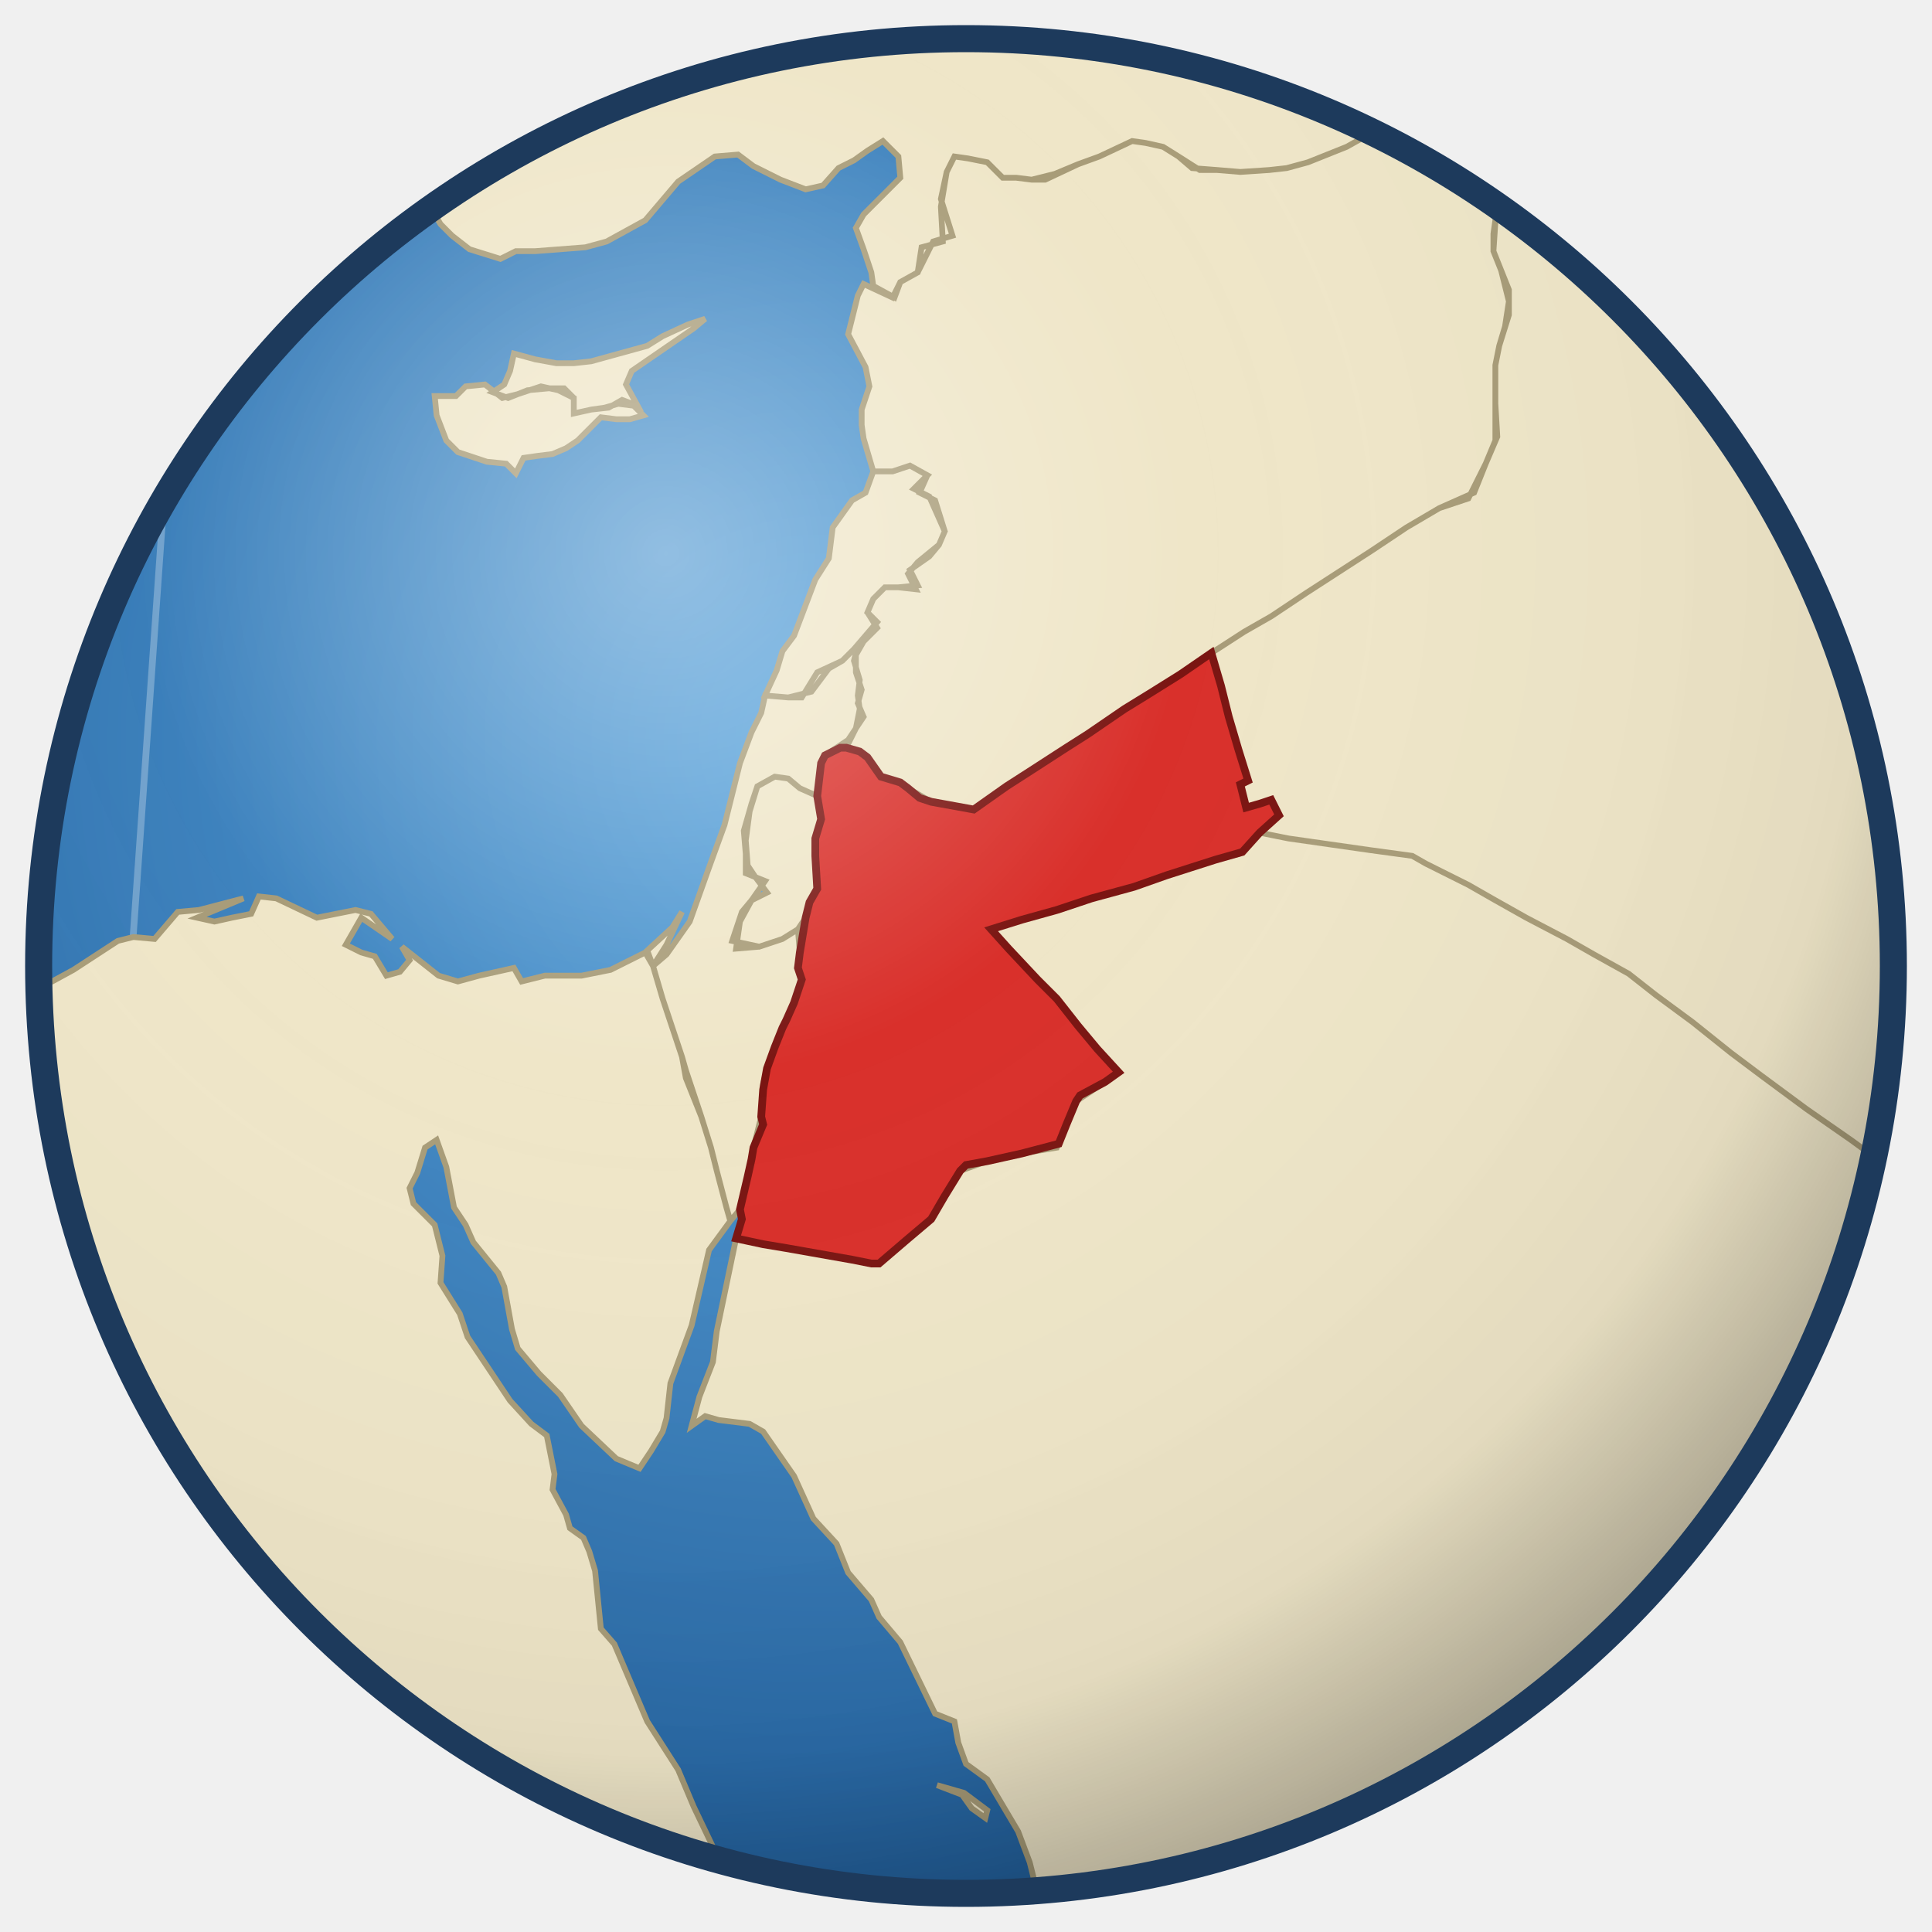
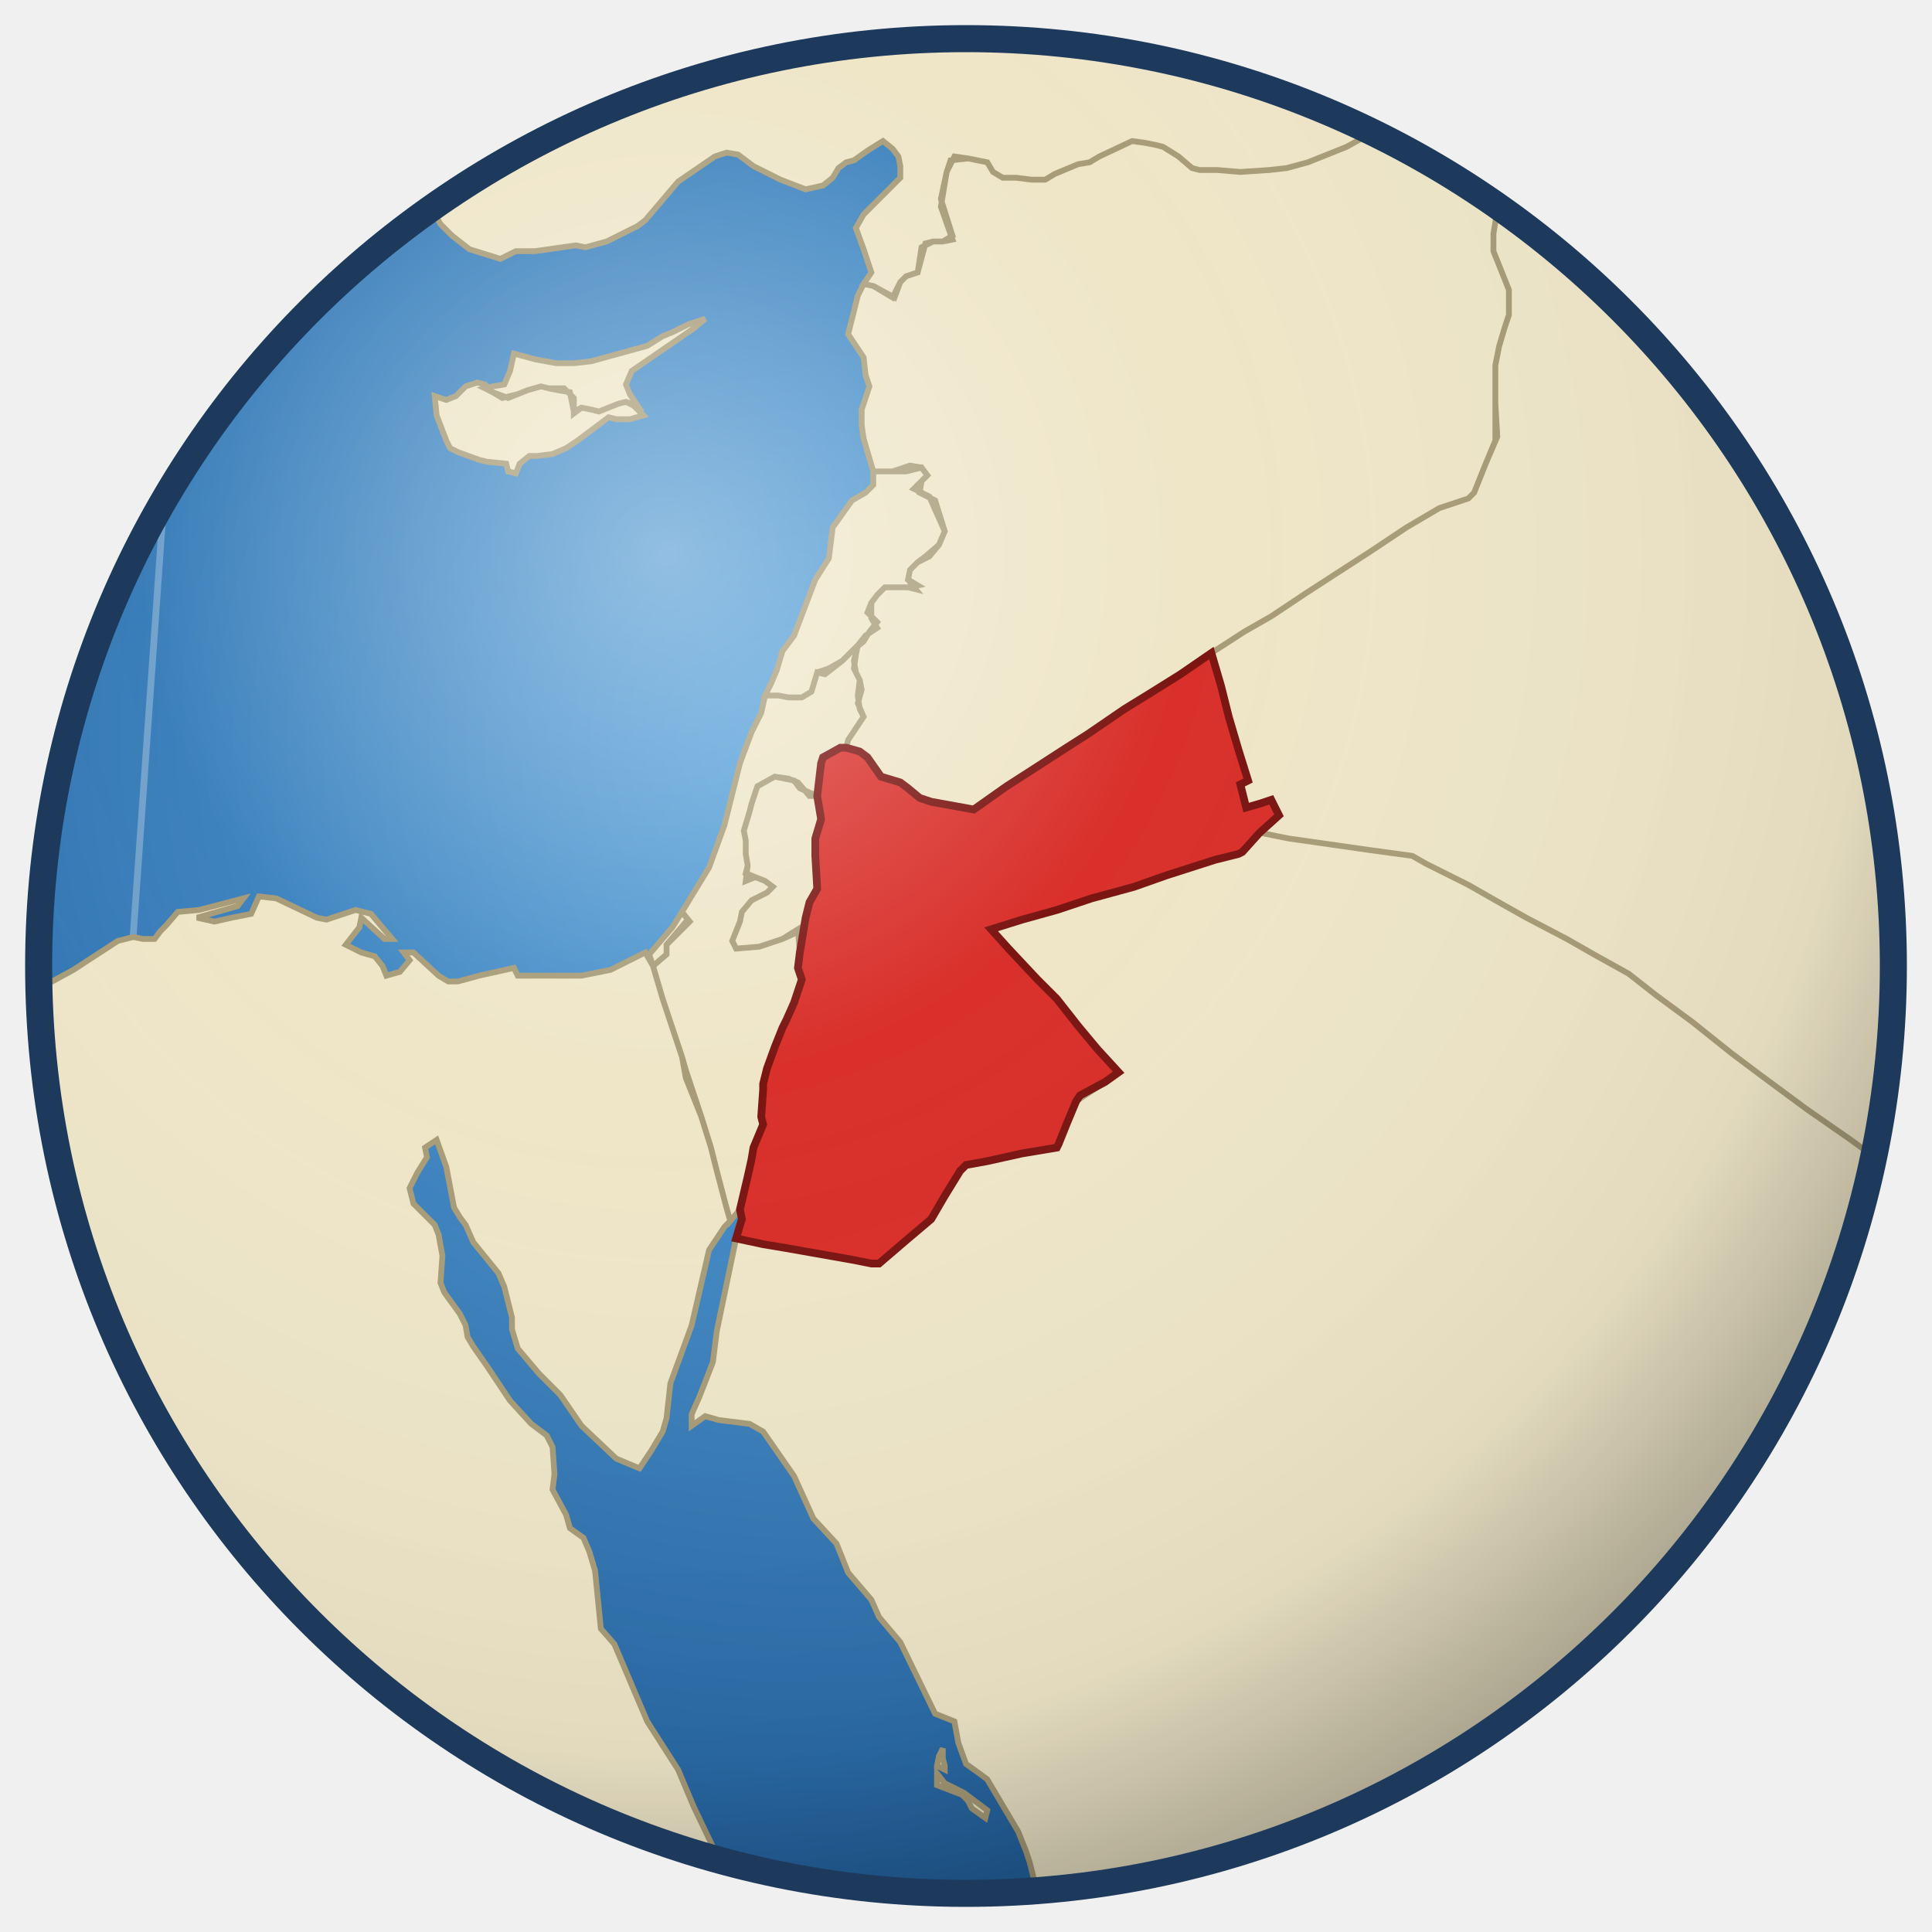
<svg xmlns="http://www.w3.org/2000/svg" viewBox="0 0 100 100">
  <style>.l{fill:#efe6c8;stroke:#a89c78;stroke-width:.3}.g{fill:none;stroke:#fff;stroke-opacity:.28;stroke-width:.35}.t{fill:#d9302b;stroke:#7a1512;stroke-width:.4}.mh{fill:none;stroke:#fff;stroke-width:3.2}.m{fill:none;stroke:#d9302b;stroke-width:1.8}.r{fill:none;stroke:#1d3a5c;stroke-width:1.4}</style>
  <defs>
    <clipPath id="c">
      <circle cx="50" cy="50" r="48" />
    </clipPath>
    <radialGradient id="o" cx="42%" cy="38%" r="65%">
      <stop offset="0" stop-color="#5aa4dc" />
      <stop offset="1" stop-color="#21609e" />
    </radialGradient>
    <radialGradient id="s" cx="34%" cy="28%" r="80%">
      <stop offset="0" stop-color="#fff" stop-opacity=".38" />
      <stop offset=".35" stop-color="#fff" stop-opacity="0" />
      <stop offset=".8" stop-color="#000" stop-opacity=".05" />
      <stop offset="1" stop-color="#000" stop-opacity=".35" />
    </radialGradient>
  </defs>
  <g clip-path="url(#c)">
    <circle cx="50" cy="50" r="48" fill="url(#o)" />
    <path class="g" d="M4 100L4.9 76.8L10.3 0M72.1 100L71.7 77.8L69.1 0M0 57.6L6 58L22.2 58.8L38.5 59.2L54.8 59.3L71.2 59L87.4 58.4L100 57.6" />
-     <path class="l" d="M96.4 0L96.6 0.8L96.7 1.7L97.5 2.2L98 2.7L98 3.7L97 3.6L96.4 4.2L95.4 5L94.7 4.7L94.6 3.6L94 2.9L93 3.2L92.4 3.6L91.4 3.6L90.5 3.6L89.2 3.1L88.4 2.9L87 3.2L86 2.9L85.2 3.8L84.2 4.8L83.3 4.1L82.6 3.6L81.8 4.3L80.8 4.7L79.9 5L78.6 5.4L77.5 5.5L76.1 5.5L75.2 5.3L74.4 5.4L73.7 5.5L72.2 6.2L69.7 7.6L67.7 8.4L66.6 8.7L65.7 8.8L64.2 8.9L63 8.8L62.1 8.8L61 8.1L60.2 7.6L59.3 7.4L58.6 7.3L56.9 8.1L55.8 8.5L54.6 9L53.4 9.3L52.6 9.2L51.9 9.2L51.1 8.4L50.1 8.2L49.4 8.1L49 8.9L48.7 10.3L49.3 12.2L48.3 12.5L47.5 14.1L46.6 14.6L46.3 15.4L45.2 14.8L45.1 14.1L44.7 12.9L44.3 11.8L44.7 11.1L45.6 10.2L46.6 9.2L46.5 8.1L45.7 7.3L44.9 7.8L44.2 8.3L43.4 8.7L42.6 9.6L41.7 9.8L40.4 9.3L39 8.6L38.2 8L37 8.1L35.1 9.4L33.4 11.4L31.4 12.5L30.3 12.8L27.7 13L26.7 13L25.9 13.4L24.3 12.9L23.4 12.2L22.8 11.6L22 10.2L21.3 9.5L19.9 8.9L17.4 7.3L16.7 7.1L15 6.8L13.2 6.6L12.5 9.1L12 10.7L11.3 11.2L10.4 10.7L9.5 11L7.7 11.5L5.1 10.7L4.4 10.1L3.9 9.6L3.8 8.6L3.6 7.7L3.1 7.1L2.1 7.3L0.2 6.2L0 0ZM44.7 14.7L46.2 15.4L46.6 14.6L47.5 14.1L47.7 12.8L48.8 12.5L48.7 10.7L49 8.9L49.4 8.1L50.1 8.2L51.1 8.4L51.9 9.2L52.6 9.2L53.4 9.3L54.1 9.3L55.8 8.5L56.9 8.1L58.6 7.3L59.3 7.4L60.2 7.6L61 8.1L61.7 8.7L63 8.8L64.2 8.9L65.7 8.8L66.6 8.7L67.7 8.4L69.7 7.6L72.2 6.2L73.7 5.5L74.4 5.4L75.2 5.3L76.1 5.5L77.1 5.6L78.6 5.4L79.9 5L80.8 4.7L81.8 4.3L82.4 3.7L83.3 4.1L83.6 5L83 6.1L82.1 7.2L81.5 7.8L80.4 9L79.6 9.2L78.2 9.7L77.5 10.7L77.4 11.5L77.3 13L77.7 14L78.1 15L78.1 16.3L77.6 17.9L77.4 18.9L77.4 20.9L77.5 22.6L76.9 24L76.3 25.5L74.5 26.3L72.8 27.3L71 28.5L69.3 29.6L67.6 30.7L65.8 31.9L64.4 32.7L62.7 33.8L61.1 34.9L59.5 35.9L58.2 36.7L56.3 38L55.2 38.7L53.5 39.8L52.1 40.7L50.4 41.9L48.2 41.5L47 40.8L45.6 40.2L44.9 39.2L43.8 38.7L44.3 37.7L44.7 37.1L44.4 36.4L44.6 35.7L44.3 34.8L44.3 33.9L44.7 33.2L45.4 32.5L44.9 31.7L45.2 31L45.8 30.4L46.5 30.4L47.4 30.5L47 29.7L47.5 29.1L48.6 28.2L48.9 27.5L48.4 25.9L47.6 25.5L48 24.6L47.1 24.1L46.2 24.4L45.2 24.4L44.7 22.7L44.6 22L44.6 21.2L45 20L44.8 19L43.9 17.3L44.4 15.3ZM51 94.1L50.3 93.6L49.8 92.9L48.5 92.4L49.9 92.8L51.1 93.7ZM54.1 100L52.9 98.3L53.5 97.2L53.3 96.4L52.7 94.8L51.1 92.1L50 91.3L49.6 90.2L49.4 89.1L48.4 88.7L46.6 85L45.5 83.7L45.1 82.8L43.9 81.4L43.3 79.9L42.1 78.6L41.1 76.4L39.5 74.1L38.8 73.7L37.2 73.5L36.5 73.3L35.8 73.8L36.2 72.3L36.9 70.5L37.1 68.9L38.1 64.1L39.5 64.4L40.7 64.6L42.4 64.9L44.1 65.2L45.1 65.4L46.9 64.2L48.2 63.1L48.9 61.9L49.7 60.6L51.1 60.1L52.9 59.7L54.7 59.4L55.2 58.2L55.7 57L57.2 56L57.9 55.5L56.8 54.3L55.8 53.1L54.7 51.7L53.7 50.7L52.2 49.1L51.3 48.1L52.9 47.6L54.7 47.1L56.5 46.5L58.7 45.9L60.4 45.3L62.9 44.5L64.1 44.2L65.2 43.1L66.7 43.4L68.8 43.7L70.9 44L73.1 44.3L73.8 44.7L76 45.8L77.4 46.6L79 47.5L81.1 48.6L82.5 49.4L84.3 50.4L85.7 51.5L87.6 52.9L89.6 54.5L91.2 55.7L93.5 57.4L95.8 59L98 60.6L99.8 61.9L100 100ZM45.2 24.4L46.2 24.4L47.1 24.1L48 24.6L47.3 25.3L48.1 25.7L48.9 27.5L48.6 28.2L48.1 28.8L47.1 29.5L47.5 30.3L46.5 30.4L45.8 30.4L45.2 31L44.9 31.7L45.4 32.2L44.8 32.9L44.2 33.6L43.6 34.2L42.9 34.6L42 35.8L40.8 36.1L39.6 36L40.2 34.7L40.5 33.7L41.1 32.9L42.2 30L42.9 28.9L43.1 27.3L44.1 25.9L44.8 25.5ZM44.4 33.4L44.2 34.2L44.5 35.2L44.4 36L44.5 36.7L44.3 37.7L43.9 38.3L42.7 39.1L42.3 41.2L41.4 40.8L40.8 40.3L40.1 40.2L39.2 40.7L38.9 41.6L38.5 43L38.6 44.2L38.6 45.2L39.6 45.6L38.9 46.6L38.4 47.2L37.9 48.7L39.3 49L40.5 48.6L41.3 48.1L41.4 49.3L41.3 50L41.5 50.7L41.1 51.9L40.7 52.8L40.1 54.2L39.7 55.3L39.5 56.1L39.4 57.8L39 59.4L38.7 60.9L38.3 62.6L37.8 63.2L37.6 62.5L37.1 60.6L36.8 59.4L36.3 57.8L35.5 55.8L35.3 54.7L34.7 52.9L34.3 51.7L33.8 50L34.5 49.4L35.7 47.7L36.7 44.9L37.5 42.7L38.3 39.5L38.9 37.9L39.4 36.9L39.6 36L40.8 36.1L41.5 36.1L42.3 34.8L43.6 34.2L44.2 33.6ZM35.3 47.2L34.5 48.9L33.8 50L33.5 49.2L34.8 48ZM42.3 41.2L42.5 42.4L42.2 43.4L42.2 44.3L42.3 46L41.9 46.7L41.7 47.5L41.3 48.1L40.5 48.6L39.3 49L38.1 49.1L38.3 47.7L38.9 46.6L39.7 46.2L39.1 45.4L38.7 44.8L38.6 43.5L38.8 42L39.2 40.7L40.1 40.2L40.8 40.3L41.4 40.8ZM100 62L98 60.6L95.8 59L93.5 57.4L91.2 55.7L89.6 54.5L87.6 52.9L85.7 51.5L84.3 50.4L82.5 49.4L81.1 48.6L79 47.5L77.4 46.6L76 45.8L73.8 44.7L73.1 44.3L70.9 44L68.8 43.7L66.7 43.4L65.2 43.1L66.2 42.2L65.8 41.4L64.5 41.8L64.2 40.6L64.1 38.8L63.6 37.1L63.2 35.5L62.7 33.8L64.4 32.7L65.8 31.9L67.6 30.7L69.3 29.6L71 28.5L72.8 27.3L74.5 26.3L76 25.8L76.9 24L77.4 22.8L77.4 20.9L77.4 18.9L77.6 17.9L77.9 16.9L78.1 15.6L77.7 14L77.3 13L77.3 12.1L77.5 10.7L77.9 10.1L79.6 9.2L80.4 9L81.5 7.8L82.1 7.2L83 6.1L83.6 5.3L84.2 4.8L85.2 3.8L85.8 3L86.6 3.1L87.9 2.8L88.9 3.1L90.5 3.6L91.4 3.6L92.4 3.6L93 3.2L93.7 2.8L94.5 3.3L94.7 4.7L95.2 5.3L95.9 4.6L96.8 3.8L97.8 3.7L98.2 4.4L98.9 6.3L99.5 6.8L99.9 7.8L100 62ZM100 8.4L99.9 7.3L99.2 6.6L98.2 4.4L98 3.7L98.1 2.9L97.5 2.2L96.8 1.8L96.6 0.8L96.3 0.1L100 0ZM0 51.2L0.9 51.4L1.7 51.2L2.7 50.8L3.8 50.2L6.1 48.7L6.9 48.5L8 48.6L8.6 47.9L9.2 47.2L10.3 47.1L12.6 46.5L10.2 47.5L11.1 47.7L12 47.5L13 47.3L13.4 46.4L14.3 46.5L16.4 47.5L18.4 47.1L19.2 47.3L20.3 48.6L18.7 47.5L17.9 48.9L18.7 49.3L19.4 49.5L20 50.5L20.7 50.3L21.2 49.7L20.8 49L22.7 50.5L23.7 50.8L24.8 50.5L26.6 50.1L27 50.8L28.2 50.5L30.1 50.5L31.6 50.2L33.4 49.3L33.8 50L34.3 51.7L34.7 52.9L35.3 54.7L35.5 55.4L36.3 57.8L36.8 59.4L37.1 60.6L37.6 62.5L37.8 63.2L36.7 64.7L35.8 68.6L34.7 71.6L34.5 73.4L34.3 74.1L33.7 75.1L33.1 76L31.9 75.5L30.1 73.8L29 72.2L27.9 71.1L26.8 69.8L26.5 68.8L26.1 66.6L25.8 65.9L24.5 64.3L24.1 63.4L23.5 62.5L23.1 60.4L22.6 59L22 59.4L21.6 60.7L21.2 61.5L21.4 62.3L22.5 63.4L22.9 65L22.8 66.4L23.8 68L24.2 69.2L25.2 70.7L26.4 72.5L27.5 73.7L28.3 74.3L28.7 76.3L28.6 77.1L29.3 78.4L29.5 79.1L30.2 79.6L30.5 80.3L30.8 81.3L31.1 84.3L31.8 85.1L33.5 89.1L35.1 91.6L35.9 93.5L37 95.8L38.9 100L0 100ZM33 21L32.2 20.7L31.5 21.1L30.6 21.2L29.7 21.4L29.7 20.6L29.2 20.1L28.4 20.1L27.3 20.2L26.3 20.6L25.5 20.3L26.1 19.9L26.4 19.2L26.6 18.3L27.7 18.6L28.8 18.8L29.7 18.8L30.6 18.7L33.5 17.9L34.3 17.4L35.6 16.8L36.5 16.5L35.9 17L32.7 19.2L32.4 19.9ZM25.1 19.9L26 20.6L26.8 20.4L28 20L28.9 20.2L29.7 20.6L29.7 21.4L30.6 21.2L31.3 21.1L32 20.9L32.8 21L33.3 21.5L32.6 21.7L31.9 21.7L31.1 21.6L29.9 22.8L29.3 23.2L28.6 23.5L27.8 23.6L27.1 23.7L26.7 24.5L26.2 24L25.2 23.9L23.7 23.4L23.1 22.8L22.6 21.5L22.5 20.5L23.6 20.5L24.1 20Z" />
-     <path class="t" d="M43.8 38.7L44.5 38.9L44.9 39.2L45.6 40.2L46.6 40.5L47 40.8L47.6 41.3L48.2 41.5L50.4 41.9L52.1 40.7L53.5 39.8L55.2 38.7L56.3 38L58.2 36.7L59.5 35.9L61.1 34.9L62.7 33.8L63.2 35.5L63.6 37.1L64.1 38.8L64.6 40.4L64.2 40.6L64.5 41.8L65.2 41.6L65.8 41.4L66.2 42.2L65.2 43.1L64.3 44.1L62.9 44.5L60.4 45.3L58.7 45.9L56.5 46.5L54.7 47.1L52.9 47.6L51.3 48.1L52.2 49.1L53.7 50.7L54.7 51.7L55.8 53.1L56.8 54.3L57.9 55.5L57.2 56L55.9 56.7L55.7 57L55.2 58.2L54.8 59.2L52.9 59.7L51.1 60.1L50 60.3L49.7 60.6L48.9 61.9L48.2 63.1L46.9 64.2L45.5 65.4L45.1 65.4L44.1 65.2L42.4 64.9L40.7 64.6L39.5 64.4L38.1 64.1L38.4 63.1L38.3 62.6L38.7 60.9L38.9 60L39 59.4L39.5 58.2L39.4 57.8L39.5 56.4L39.7 55.3L40.1 54.2L40.5 53.2L40.7 52.8L41.1 51.9L41.5 50.7L41.3 50.1L41.4 49.3L41.6 48.1L41.7 47.5L41.9 46.7L42.3 46L42.2 44.3L42.2 43.4L42.5 42.4L42.3 41.2L42.5 39.5L42.7 39.1L43.5 38.7Z" />
+     <path class="l" d="M96.4 0L96.5 0.4L96.6 0.8L96.7 1.7L97.5 2.2L98 2.7L97.9 3.3L98 3.7L97.4 3.6L97 3.6L96.4 4.2L95.9 4.6L95.4 5L95 5.2L94.7 4.7L94.6 3.6L94.3 3L93.7 2.8L93 3.2L92.4 3.6L91.4 3.6L90.8 3.6L89.2 3.1L88.4 2.9L87.9 2.8L87 3.2L86.6 3.1L86 2.9L85.2 3.8L84.2 4.8L83.6 5L83.3 4.1L83 3.7L82.6 3.6L81.8 4.3L80.8 4.7L79.9 5L78.6 5.4L77.5 5.5L77.1 5.6L76.1 5.5L75.2 5.3L74.4 5.4L73.7 5.5L72.2 6.2L69.7 7.6L67.7 8.4L66.6 8.7L65.7 8.8L64.2 8.9L63 8.8L62.1 8.8L61.7 8.7L61 8.1L60.2 7.6L59.8 7.5L59.3 7.4L58.6 7.3L56.9 8.1L56.4 8.4L55.8 8.5L54.6 9L54.1 9.3L53.4 9.3L52.6 9.2L51.9 9.2L51.4 8.9L51.1 8.4L50.1 8.2L49.4 8.1L49 8.9L48.7 10.3L49.3 12.2L48.8 12.5L48.3 12.5L47.9 12.6L47.5 14.1L46.9 14.3L46.6 14.6L46.3 15.4L45.2 14.8L44.7 14.7L45.1 14.1L44.7 12.9L44.3 11.8L44.7 11.1L45.6 10.2L46.6 9.2L46.6 8.6L46.5 8.1L46.2 7.7L45.7 7.3L44.9 7.8L44.2 8.3L43.8 8.4L43.4 8.7L43.1 9.2L42.6 9.6L41.7 9.8L40.4 9.3L39 8.6L38.2 8L37.6 7.9L37 8.1L35.1 9.4L33.4 11.4L33 11.7L31.4 12.5L30.3 12.8L29.8 12.7L27.7 13L26.7 13L25.9 13.4L24.3 12.9L23.4 12.2L22.8 11.6L22 10.2L21.3 9.5L19.9 8.9L17.4 7.3L16.7 7.1L15 6.8L13.2 6.6L12.8 7.1L12.5 9.1L12.2 9.7L12 10.7L11.7 11L11.3 11.2L10.8 10.8L10.4 10.7L9.5 11L7.7 11.5L7.1 11.6L5.1 10.7L4.4 10.1L3.9 9.6L3.8 8.6L3.6 8.1L3.5 7.3L3.1 7.1L2.6 7.4L2.1 7.3L1.6 7.1L0.2 6.2L0 0ZM44.7 14.7L45.2 14.8L46.2 15.4L46.6 14.6L46.9 14.3L47.5 14.1L47.7 12.8L48.3 12.5L48.8 12.5L49.3 12.4L48.7 10.7L49 8.9L49.2 8.3L50.1 8.2L51.1 8.4L51.4 8.9L51.9 9.2L52.6 9.2L53.4 9.3L54.1 9.3L54.6 9L55.8 8.5L56.4 8.4L56.9 8.1L58.6 7.3L59.3 7.4L59.8 7.5L60.2 7.6L61 8.1L61.7 8.7L62.1 8.8L63 8.8L64.2 8.9L65.7 8.8L66.6 8.7L67.7 8.4L69.7 7.6L72.2 6.2L73.7 5.5L74.4 5.4L75.2 5.3L76.1 5.5L77.1 5.6L77.5 5.5L78.6 5.4L79.9 5L80.8 4.7L81.8 4.3L82.4 3.7L82.9 3.7L83.3 4.1L83.6 5L83 6.1L82.1 7.2L81.5 7.8L80.4 9L79.6 9.2L78.2 9.7L77.9 10.1L77.5 10.7L77.4 11.5L77.3 12.1L77.3 13L77.7 14L78.1 15L78.1 15.6L78.1 16.3L77.9 16.9L77.6 17.9L77.4 18.9L77.4 20.9L77.5 22.6L76.9 24L76.3 25.5L76 25.8L74.5 26.3L72.8 27.3L71 28.5L69.3 29.6L67.6 30.7L65.8 31.9L64.4 32.7L62.7 33.8L61.1 34.9L59.5 35.9L58.2 36.7L56.3 38L55.2 38.7L53.5 39.8L52.1 40.7L50.4 41.9L48.2 41.5L47.6 41.3L47 40.8L46.6 40.5L45.6 40.2L44.9 39.2L44.5 38.9L43.8 38.7L43.9 38.3L44.3 37.7L44.7 37.1L44.5 36.7L44.4 36L44.5 35.2L44.3 34.8L44.2 34.2L44.4 33.4L44.8 32.9L45.4 32.5L45.1 32L45.1 31.2L45.4 30.8L45.8 30.4L46.2 30.4L47 30.4L47.4 30.5L47 30L47.1 29.5L47.5 29.1L47.9 28.8L48.6 28.2L48.9 27.5L48.4 25.9L47.6 25.5L47.7 24.9L48 24.6L47.7 24.2L47.1 24.1L46.2 24.4L45.2 24.4L44.7 22.7L44.6 22L44.6 21.2L45 20L44.8 19.4L44.7 18.5L43.9 17.3L44.4 15.3ZM51 94.1L50.3 93.6L50.1 93.2L49.8 92.9L48.5 92.4L48.5 91.8L48.9 92.3L49.9 92.8L51.1 93.7ZM54.1 100L52.9 98.3L53.2 97.9L53.5 97.2L53.3 96.4L53.1 95.8L52.7 94.8L51.1 92.1L50.7 91.8L50 91.3L49.6 90.2L49.4 89.1L48.4 88.7L46.6 85L45.5 83.7L45.1 82.8L43.9 81.4L43.3 79.9L42.1 78.6L41.1 76.4L39.5 74.1L38.8 73.7L37.2 73.5L36.5 73.3L35.8 73.8L35.8 73.2L36.2 72.3L36.9 70.5L37.1 68.9L38.1 64.1L39.5 64.4L40.7 64.6L42.4 64.9L44.1 65.2L45.1 65.4L46.9 64.2L48.2 63.1L48.9 61.9L49.7 60.6L50 60.3L51.1 60.1L52.9 59.7L54.7 59.4L55.2 58.2L55.7 57L57.2 56L57.9 55.5L56.8 54.3L55.8 53.1L54.7 51.7L53.7 50.7L52.2 49.1L51.3 48.1L52.9 47.6L54.7 47.1L56.5 46.5L58.7 45.9L60.4 45.3L62.9 44.5L64.1 44.2L65.2 43.1L66.7 43.4L68.8 43.7L70.9 44L73.1 44.3L73.8 44.7L76 45.8L77.4 46.6L79 47.5L81.1 48.6L82.5 49.4L84.3 50.4L85.7 51.5L87.6 52.9L89.6 54.5L91.2 55.7L93.5 57.4L95.8 59L98 60.6L99.8 61.9L100 100ZM48.9 91.6L48.5 91.4L48.6 90.9L48.8 90.5L48.8 91L48.9 91.4ZM45.2 24.4L46.2 24.4L46.9 24.4L47.7 24.2L48 24.6L47.7 24.9L47.3 25.3L48.1 25.7L48.9 27.5L48.6 28.2L48.1 28.8L47.5 29.1L47.1 29.5L47 30L47.5 30.3L47 30.4L46.5 30.4L45.8 30.4L45.4 30.8L45.1 31.2L44.9 31.7L45.4 32.2L45 32.7L44.7 33.2L44.2 33.6L43.9 33.9L43.6 34.2L42.9 34.6L42.3 34.8L42 35.8L41.5 36.1L40.8 36.1L40.3 36L39.6 36L39.9 35.4L40.2 34.7L40.5 33.7L41.1 32.9L42.2 30L42.9 28.9L43.1 27.3L44.1 25.9L44.8 25.5L45.2 25.1ZM44.4 33.4L44.3 33.9L44.2 34.6L44.5 35.2L44.6 35.7L44.4 36.4L44.7 37.1L44.3 37.7L43.9 38.3L43.8 38.7L42.7 39.1L42.5 39.5L42.3 41.2L41.4 40.8L41.1 40.4L40.1 40.2L39.2 40.7L38.9 41.6L38.8 42L38.5 43L38.6 43.5L38.6 44.2L38.7 44.8L38.6 45.2L39.1 45.4L39.6 45.6L40 45.9L39.7 46.2L38.9 46.6L38.4 47.2L38.3 47.7L37.9 48.7L38.1 49.1L39.3 49L40.5 48.6L41.3 48.1L41.4 49.3L41.3 50L41.5 50.7L41.1 51.9L40.7 52.8L40.5 53.2L40.1 54.2L39.7 55.3L39.5 56.1L39.4 57.8L39.5 58.2L39 59.4L38.9 60L38.7 60.9L38.3 62.6L37.8 63.2L37.6 62.5L37.1 60.6L36.8 59.4L36.3 57.8L35.5 55.8L35.3 54.7L34.7 52.9L34.3 51.7L33.8 50L34.5 49.4L34.5 48.9L35.7 47.7L35.3 47.2L36.7 44.9L37.5 42.7L38.3 39.5L38.9 37.9L39.4 36.9L39.6 36L40.3 36L40.8 36.1L41.5 36.1L42 35.8L42.3 34.8L42.7 34.9L43.6 34.2L43.9 33.9L44.2 33.6ZM35.3 47.2L35.6 47.6L34.5 48.9L34.5 49.4L33.8 50L33.6 49.4L34.8 48ZM42.3 41.2L42.5 42.4L42.2 43.4L42.2 44.3L42.3 46L41.9 46.7L41.7 47.5L41.6 48.1L40.5 48.6L39.3 49L38.1 49.1L37.9 48.7L38.3 47.7L38.4 47.2L38.9 46.6L39.7 46.2L40 45.9L39.6 45.6L39.1 45.4L38.6 45.6L38.7 44.8L38.6 44.2L38.6 43.5L38.5 43L38.8 42L38.9 41.6L39.2 40.7L40.1 40.2L40.8 40.3L41.3 40.5L41.9 41.2ZM100 62L98 60.6L95.8 59L93.5 57.4L91.2 55.7L89.6 54.5L87.6 52.9L85.7 51.5L84.3 50.4L82.5 49.4L81.1 48.6L79 47.5L77.4 46.6L76 45.8L73.8 44.7L73.1 44.3L70.9 44L68.8 43.7L66.7 43.4L65.2 43.1L66.2 42.2L65.8 41.4L65.2 41.6L64.5 41.8L64.2 40.6L64.6 40.4L64.1 38.8L63.6 37.1L63.2 35.5L62.7 33.8L64.4 32.7L65.8 31.9L67.6 30.7L69.3 29.6L71 28.5L72.8 27.3L74.5 26.3L76 25.8L76.3 25.5L76.9 24L77.4 22.8L77.4 20.9L77.4 18.9L77.6 17.9L77.9 16.9L78.1 16.3L78.1 15.6L78.1 15L77.7 14L77.3 13L77.3 12.1L77.4 11.5L77.5 10.7L77.9 10.1L78.2 9.7L79.6 9.2L80.4 9L81.5 7.8L82.1 7.2L83 6.1L83.6 5.3L84.2 4.8L85.2 3.8L85.8 3L86.6 3.1L87 3.2L87.9 2.8L88.4 2.9L88.9 3.1L90.5 3.6L91.4 3.6L92.4 3.6L93 3.2L93.4 2.8L94 2.9L94.5 3.3L94.7 4.7L95 5.2L95.4 5L95.9 4.6L96.4 4.2L96.8 3.8L97.4 3.6L97.8 3.7L98.2 4.4L98.9 6.3L99.2 6.6L99.8 7L99.9 7.8L100 8.3L100 62ZM100 8.4L99.9 7.8L99.9 7.3L99.5 6.8L98.9 6.3L98.2 4.4L98 3.9L97.9 3.3L98.1 2.9L97.5 2.2L96.8 1.8L96.6 1.2L96.5 0.4L96.4 0L100 0ZM0 51.2L0.4 51.3L0.9 51.4L1.7 51.2L2.7 50.8L3.8 50.2L6.1 48.7L6.9 48.5L7.4 48.6L8 48.6L8.3 48.2L8.6 47.9L9.2 47.2L10.3 47.1L12.6 46.5L12.3 46.9L10.2 47.5L11.1 47.7L12 47.5L13 47.3L13.4 46.4L14.3 46.5L16.4 47.5L16.9 47.6L18.4 47.1L19.2 47.3L20.3 48.6L19.9 48.6L18.7 47.5L18.6 48L17.9 48.9L18.7 49.3L19.4 49.5L19.8 50L20 50.5L20.7 50.3L21.2 49.7L20.9 49.3L21.4 49.3L22.7 50.5L23.2 50.8L23.7 50.8L24.8 50.5L26.6 50.1L26.8 50.5L28.2 50.5L30.1 50.5L31.6 50.2L33.4 49.3L33.8 50L34.3 51.7L34.7 52.9L35.3 54.7L35.5 55.4L36.3 57.8L36.8 59.4L37.1 60.6L37.6 62.5L37.8 63.2L37.5 63.5L36.7 64.7L35.8 68.6L34.7 71.6L34.5 73.4L34.3 74.1L33.7 75.1L33.1 76L31.9 75.5L30.1 73.8L29 72.2L27.9 71.1L26.8 69.8L26.5 68.8L26.5 68.2L26.1 66.6L25.8 65.9L24.5 64.3L24.1 63.4L23.8 63L23.5 62.5L23.1 60.4L22.6 59L22 59.4L22.1 59.9L21.6 60.7L21.2 61.5L21.4 62.3L22.5 63.4L22.7 63.9L22.9 65L22.8 66.4L23 66.9L23.8 68L24.1 68.6L24.2 69.2L24.5 69.7L25.2 70.7L26.4 72.5L27.5 73.7L28.3 74.3L28.6 74.9L28.7 76.3L28.6 77.1L29.3 78.4L29.5 79.1L30.2 79.6L30.5 80.3L30.8 81.3L31.1 84.3L31.8 85.1L33.5 89.1L35.1 91.6L35.9 93.5L37 95.8L38.9 100L0 100ZM33 21L32.4 20.8L32 20.9L31.5 21.1L31 21.3L30.6 21.2L30.1 21.1L29.7 21.4L29.7 20.6L29.2 20.1L28.4 20.1L28 20L27.3 20.2L26.8 20.4L26.3 20.6L25.5 20.3L25.1 20.1L25.5 20L26.1 19.9L26.4 19.2L26.6 18.3L27.7 18.6L28.8 18.8L29.7 18.8L30.6 18.7L33.5 17.9L34.3 17.4L34.8 17.2L35.6 16.8L36.5 16.5L35.9 17L32.7 19.2L32.4 19.9L32.6 20.4ZM25.1 19.9L25.5 20.3L26 20.6L26.8 20.4L27.3 20.2L28 20L28.4 20.1L28.9 20.2L29.5 20.3L29.7 21.3L30.1 21.1L30.6 21.2L31 21.3L31.5 21.1L32 20.9L32.4 20.8L32.8 21L33.3 21.5L32.6 21.7L31.9 21.7L31.5 21.6L29.9 22.8L29.3 23.2L28.6 23.5L27.8 23.6L27.4 23.6L26.9 24L26.7 24.5L26.3 24.4L26.2 24L25.2 23.9L24.8 23.8L23.7 23.4L23.3 23.2L23.1 22.8L22.6 21.5L22.5 20.5L23.1 20.7L23.6 20.5L24.1 20L24.7 19.8Z" />
+     <path class="t" d="M43.8 38.7L44.5 38.9L44.9 39.2L45.6 40.2L46.6 40.5L47 40.8L47.6 41.3L48.2 41.5L50.4 41.9L52.1 40.7L53.5 39.8L55.2 38.7L56.3 38L58.2 36.7L59.5 35.9L61.1 34.9L62.7 33.8L63.2 35.5L63.6 37.1L64.1 38.8L64.6 40.4L64.2 40.6L64.5 41.8L65.2 41.6L65.8 41.4L66.2 42.2L65.2 43.1L64.3 44.1L64.1 44.2L62.9 44.5L60.4 45.3L58.7 45.9L56.5 46.5L54.7 47.1L52.9 47.6L51.3 48.1L52.2 49.1L53.7 50.7L54.7 51.7L55.8 53.1L56.8 54.3L57.9 55.5L57.2 56L55.9 56.7L55.7 57L55.2 58.2L54.8 59.2L54.7 59.4L52.9 59.7L51.1 60.1L50 60.3L49.7 60.6L48.9 61.9L48.2 63.1L46.9 64.2L45.5 65.4L45.1 65.4L44.1 65.2L42.4 64.9L40.7 64.6L39.5 64.4L38.1 64.1L38.4 63.1L38.3 62.6L38.7 60.9L38.9 60L39 59.4L39.5 58.2L39.4 57.8L39.5 56.4L39.5 56.1L39.7 55.3L40.1 54.2L40.5 53.2L40.7 52.8L41.1 51.9L41.5 50.7L41.3 50.1L41.4 49.3L41.6 48.1L41.7 47.5L41.9 46.7L42.3 46L42.2 44.3L42.2 43.4L42.5 42.4L42.3 41.2L42.5 39.5L42.6 39.2L43.5 38.7Z" />
    <circle cx="50" cy="50" r="48" fill="url(#s)" />
  </g>
  <circle class="r" cx="50" cy="50" r="48" />
</svg>
